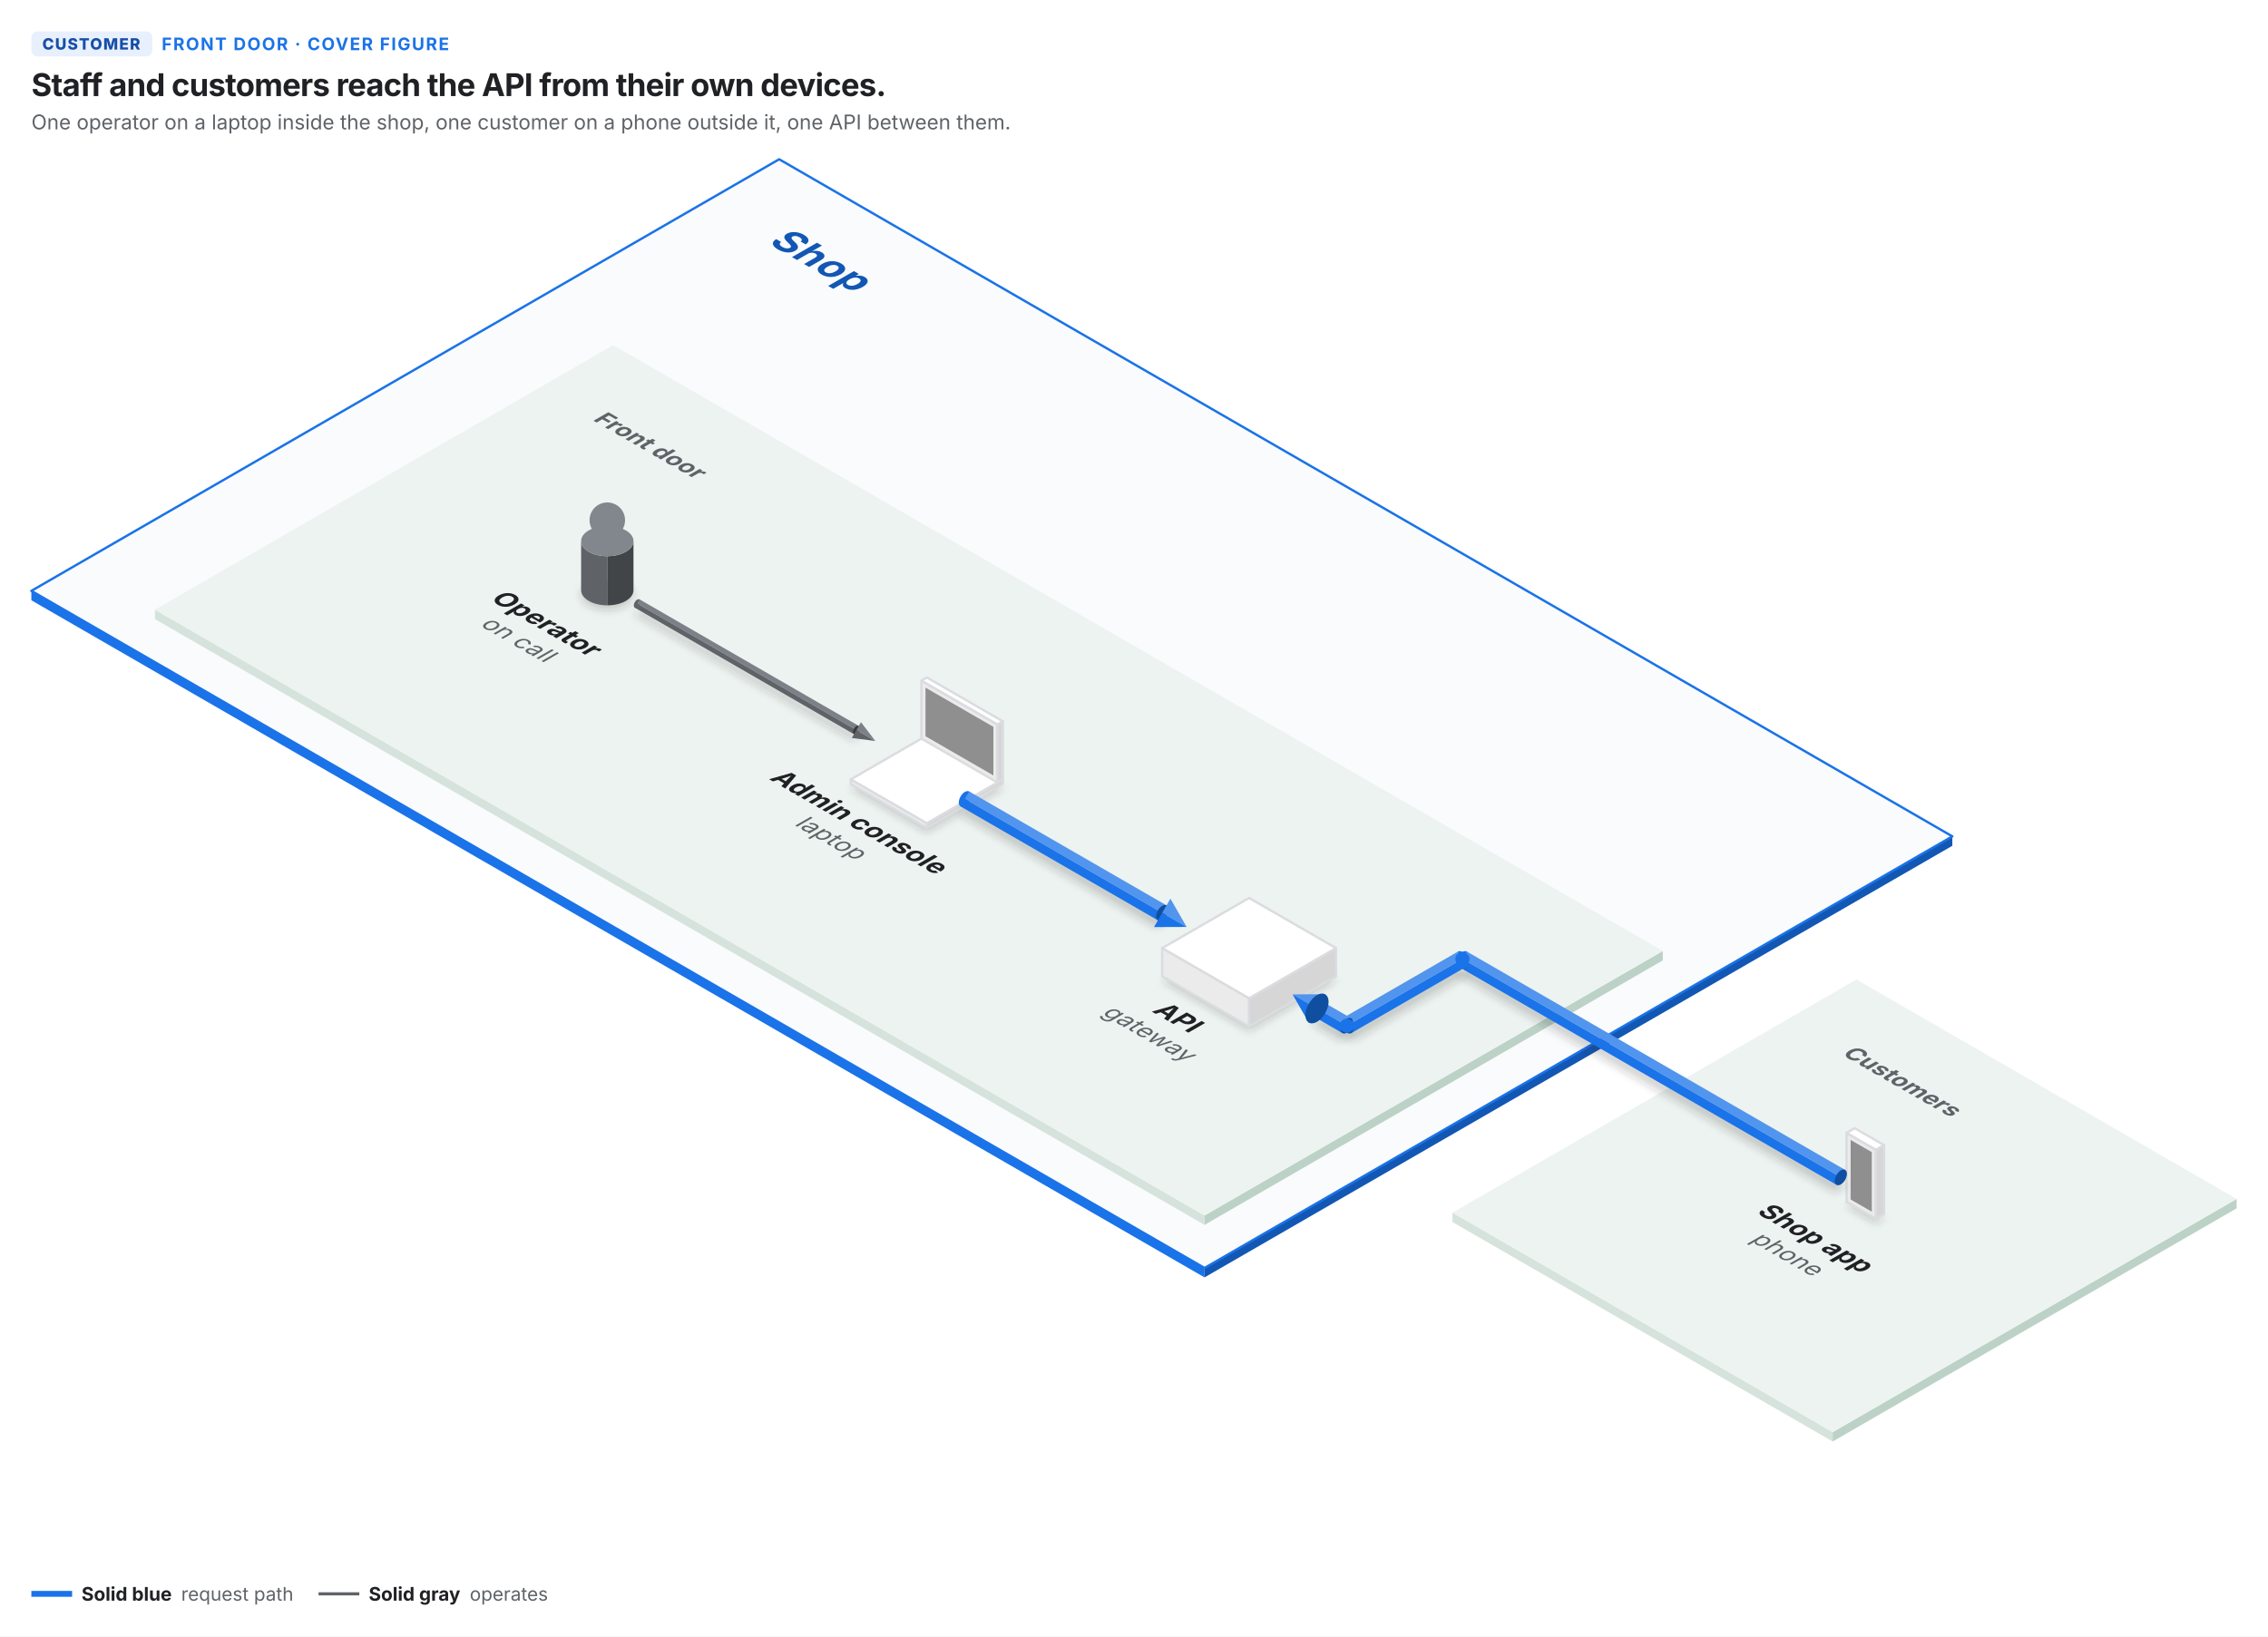
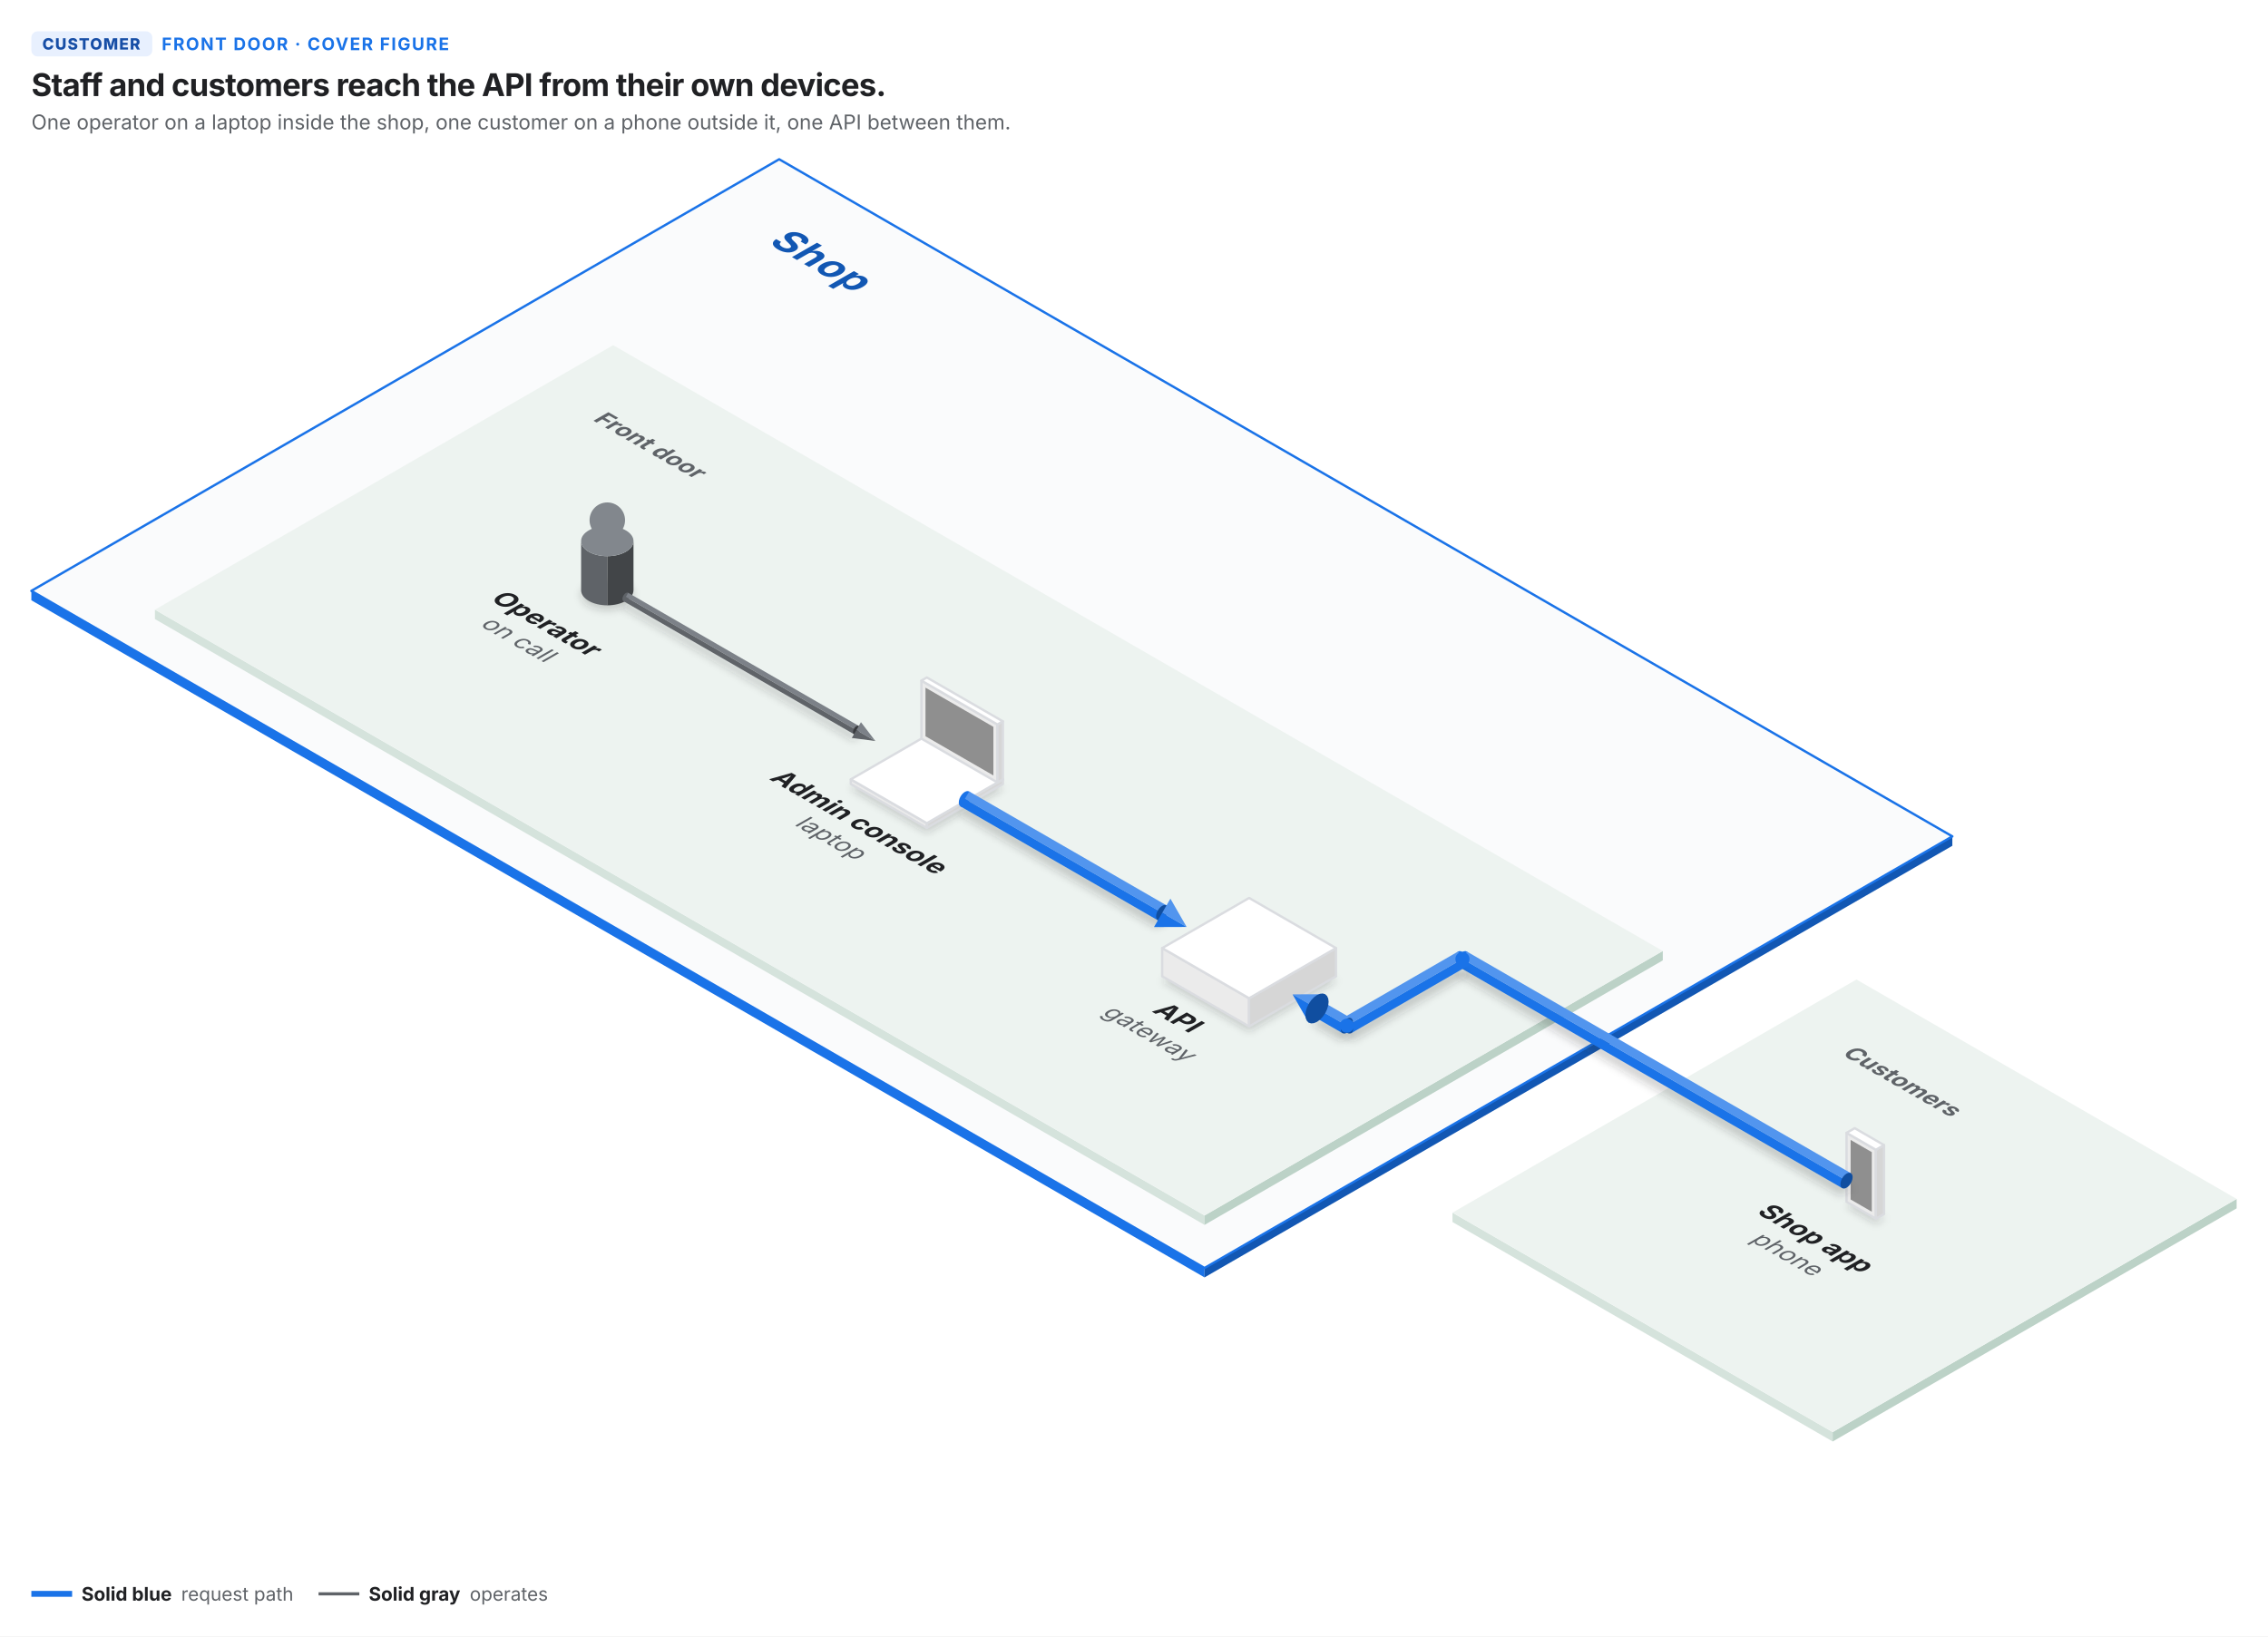
<svg xmlns="http://www.w3.org/2000/svg" width="1446.53" height="1044.06" viewBox="0 0 1446.53 1044.06">
  <rect x="0" y="0" width="1446.53" height="1044.06" fill="#FFFFFF" />
  <defs>
    <filter id="stencil-shadow" x="-50%" y="-50%" width="200%" height="200%">
      <feGaussianBlur stdDeviation="2.5" />
    </filter>
  </defs>
  <g data-id="" data-tag="Page" data-projection="iso">
    <g data-id="/kicker" data-tag="Kicker">
      <rect x="20" y="20" width="77.14" height="16" rx="4" fill="#E8F0FE" />
      <text x="27" y="31.64" xml:space="preserve" font-family="Inter" font-size="10" font-weight="800" letter-spacing="0.7" fill="#174EA6">CUSTOMER</text>
      <text x="103.14" y="32" xml:space="preserve" font-family="Inter" font-size="11" font-weight="700" letter-spacing="0.88" fill="#1A73E8">FRONT DOOR · COVER FIGURE</text>
    </g>
    <g data-id="/title" data-tag="Title">
      <text x="20" y="61.28" xml:space="preserve" font-family="Inter" font-size="20" font-weight="700" letter-spacing="-0.4" fill="#202124">Staff and customers reach the API from their own devices.</text>
    </g>
    <g data-id="/lede" data-tag="Lede">
      <text x="20" y="82.53" xml:space="preserve" font-family="Inter" font-size="13" font-weight="400" fill="#5F6368">One operator on a laptop inside the shop, one customer on a phone outside it, one API between them.</text>
    </g>
    <g data-id="/body" data-tag="Body">
      <g data-id="/body/0" data-tag="Row">
        <g data-id="/body/0/children/0" data-tag="Zone" data-kind="system">
          <polygon points="20,382.97 768.25,814.97 768.25,808.97 20,376.97" fill="#1A73E8" />
          <polygon points="1245.2,539.6 768.25,814.97 768.25,808.97 1245.2,533.6" fill="#1257B3" />
          <polygon points="496.95,101.6 1245.2,533.6 768.25,808.97 20,376.97" fill="#FAFBFC" stroke="#1A73E8" stroke-width="1.5" stroke-linejoin="round" />
          <g data-plane="6" data-axis="x" transform="matrix(0.87 0.5 -0.87 0.5 567.62 40.8)">
            <text x="69" y="159.14" xml:space="preserve" font-family="Inter" font-size="25.2" font-weight="700" letter-spacing="0.25" fill="#1257B3">Shop</text>
          </g>
          <g data-id="/body/0/children/0/children/0" data-tag="Zone" data-kind="group">
            <polygon points="98.81,394.97 768.25,781.47 768.25,775.47 98.81,388.97" fill="#D5E3DC" />
            <polygon points="1060.53,612.72 768.25,781.47 768.25,775.47 1060.53,606.72" fill="#BCD2C7" />
            <polygon points="391.09,220.22 1060.53,606.72 768.25,775.47 98.81,388.97" fill="#EDF3F0" />
            <g data-plane="12" data-axis="x" transform="matrix(0.87 0.5 -0.87 0.5 567.62 34.8)">
              <text x="124" y="342.3" xml:space="preserve" font-family="Inter" font-size="15" font-weight="700" fill="#5F6368">Front door</text>
            </g>
            <g data-id="/body/0/children/0/children/0/children/0" data-tag="Row">
              <g data-id="/body/0/children/0/children/0/children/0/children/0" data-tag="Pcard">
                <ellipse cx="387.34" cy="379.55" rx="16.71" ry="9.64" fill="#202124" fill-opacity="0.2" filter="url(#stencil-shadow)" />
                <path d="M 370.63 376.55 A 16.71 9.64 0 0 0 387.34 386.2 L 387.34 354.84 A 16.71 9.64 0 0 1 370.63 345.19 Z" fill="#5F6368" />
                <path d="M 387.34 386.2 A 16.71 9.64 0 0 0 404.04 376.55 L 404.04 345.19 A 16.71 9.64 0 0 1 387.34 354.84 Z" fill="#424548" />
                <ellipse cx="387.34" cy="345.19" rx="16.71" ry="9.64" fill="#82878D" />
                <circle cx="387.34" cy="331.87" r="11.32" fill="#82878D" />
                <g data-plane="12" data-axis="x" transform="matrix(0.87 0.5 -0.87 0.5 567.62 34.8)">
                  <text x="200.93" y="494.63" xml:space="preserve" font-family="Inter" font-size="16.9" font-weight="700" fill="#202124">Operator</text>
                  <text x="213.5" y="514.65" xml:space="preserve" font-family="Inter" font-size="15.6" font-weight="400" fill="#5F6368">on call</text>
                </g>
              </g>
              <g data-id="/body/0/children/0/children/0/children/0/children/1" data-tag="Pcard">
                <polygon points="591.14,475.22 639.64,503.22 591.14,531.22 542.65,503.22" fill="#202124" fill-opacity="0.2" filter="url(#stencil-shadow)" />
                <polygon points="542.65,500.22 591.14,528.22 591.14,525.22 542.65,497.22" fill="#EBEBEB" stroke="#DADCE0" stroke-width="1.5" stroke-linejoin="round" />
                <polygon points="639.64,500.22 591.14,528.22 591.14,525.22 639.64,497.22" fill="#D6D6D6" stroke="#DADCE0" stroke-width="1.5" stroke-linejoin="round" />
                <polygon points="591.14,469.22 639.64,497.22 591.14,525.22 542.65,497.22" fill="#FFFFFF" stroke="#DADCE0" stroke-width="1.5" stroke-linejoin="round" />
                <polygon points="587.68,471.22 636.18,499.22 636.18,462.22 587.68,434.22" fill="#EBEBEB" stroke="#DADCE0" stroke-width="1.5" stroke-linejoin="round" />
                <polygon points="639.64,497.22 636.18,499.22 636.18,462.22 639.64,460.22" fill="#D6D6D6" stroke="#DADCE0" stroke-width="1.5" stroke-linejoin="round" />
                <polygon points="591.14,432.22 639.64,460.22 636.18,462.22 587.68,434.22" fill="#FFFFFF" stroke="#DADCE0" stroke-width="1.5" stroke-linejoin="round" />
                <polygon points="590.28,438.72 633.58,463.72 633.58,494.72 590.28,469.72" fill="#8F8F8F" />
                <g data-plane="12" data-axis="x" transform="matrix(0.87 0.5 -0.87 0.5 567.62 34.8)">
                  <text x="417.64" y="506.63" xml:space="preserve" font-family="Inter" font-size="16.9" font-weight="700" fill="#202124">Admin console</text>
                  <text x="456.03" y="526.65" xml:space="preserve" font-family="Inter" font-size="15.6" font-weight="400" fill="#5F6368">laptop</text>
                </g>
              </g>
              <g data-id="/body/0/children/0/children/0/children/0/children/2" data-tag="Pcard">
                <polygon points="796.68,593.89 852.11,625.89 796.68,657.89 741.25,625.89" fill="#202124" fill-opacity="0.2" filter="url(#stencil-shadow)" />
                <polygon points="741.25,622.89 796.68,654.89 796.68,636.89 741.25,604.89" fill="#EBEBEB" stroke="#DADCE0" stroke-width="1.5" stroke-linejoin="round" />
                <polygon points="852.11,622.89 796.68,654.89 796.68,636.89 852.11,604.89" fill="#D6D6D6" stroke="#DADCE0" stroke-width="1.5" stroke-linejoin="round" />
                <polygon points="796.68,572.89 852.11,604.89 796.68,636.89 741.25,604.89" fill="#FFFFFF" stroke="#DADCE0" stroke-width="1.5" stroke-linejoin="round" />
                <g data-plane="12" data-axis="x" transform="matrix(0.87 0.5 -0.87 0.5 567.62 34.8)">
                  <text x="706.18" y="514.63" xml:space="preserve" font-family="Inter" font-size="16.9" font-weight="700" fill="#202124">API</text>
                  <text x="689.26" y="534.65" xml:space="preserve" font-family="Inter" font-size="15.6" font-weight="400" fill="#5F6368">gateway</text>
                </g>
              </g>
            </g>
          </g>
        </g>
        <g data-id="/body/0/children/1" data-tag="Col">
          <g data-id="/body/0/children/1/children/0" data-tag="Zone" data-kind="group">
            <polygon points="926.4,779.66 1168.89,919.66 1168.89,913.66 926.4,773.66" fill="#D5E3DC" />
            <polygon points="1426.53,770.91 1168.89,919.66 1168.89,913.66 1426.53,764.91" fill="#BCD2C7" />
            <polygon points="1184.04,624.91 1426.53,764.91 1168.89,913.66 926.4,773.66" fill="#EDF3F0" />
            <g data-plane="6" data-axis="x" transform="matrix(0.87 0.5 -0.87 0.5 567.62 40.8)">
              <text x="980.5" y="283.18" xml:space="preserve" font-family="Inter" font-size="15" font-weight="700" fill="#5F6368">Customers</text>
            </g>
            <g data-id="/body/0/children/1/children/0/children/0" data-tag="Col">
              <g data-id="/body/0/children/1/children/0/children/0/children/0" data-tag="Pcard">
                <polygon points="1182.92,766.76 1201.62,777.56 1196.43,780.56 1177.72,769.76" fill="#202124" fill-opacity="0.2" filter="url(#stencil-shadow)" />
                <polygon points="1177.72,766.76 1196.43,777.56 1196.43,733.56 1177.72,722.76" fill="#EBEBEB" stroke="#DADCE0" stroke-width="1.5" stroke-linejoin="round" />
                <polygon points="1201.62,774.56 1196.43,777.56 1196.43,733.56 1201.62,730.56" fill="#D6D6D6" stroke="#DADCE0" stroke-width="1.5" stroke-linejoin="round" />
                <polygon points="1182.92,719.76 1201.62,730.56 1196.43,733.56 1177.72,722.76" fill="#FFFFFF" stroke="#DADCE0" stroke-width="1.5" stroke-linejoin="round" />
                <polygon points="1180.32,727.26 1193.83,735.06 1193.83,773.06 1180.32,765.26" fill="#8F8F8F" />
                <g data-plane="6" data-axis="x" transform="matrix(0.87 0.5 -0.87 0.5 567.62 40.8)">
                  <text x="1050.14" y="415.51" xml:space="preserve" font-family="Inter" font-size="16.9" font-weight="700" fill="#202124">Shop app</text>
                  <text x="1065.78" y="435.53" xml:space="preserve" font-family="Inter" font-size="15.6" font-weight="400" fill="#5F6368">phone</text>
                </g>
              </g>
            </g>
          </g>
        </g>
      </g>
    </g>
    <g data-id="/legend" data-tag="Legend">
      <g data-id="/legend/0" data-tag="LegendEntry" data-kind="blue">
        <line x1="20" y1="1016.86" x2="46" y2="1016.86" stroke="#1A73E8" stroke-width="3.75" />
        <text x="52" y="1021.23" xml:space="preserve" font-family="Inter" font-size="12" font-weight="700" fill="#202124">Solid blue</text>
        <text x="115.56" y="1021.23" xml:space="preserve" font-family="Inter" font-size="12" font-weight="400" fill="#5F6368">request path</text>
      </g>
      <g data-id="/legend/1" data-tag="LegendEntry" data-kind="gray">
        <line x1="203.18" y1="1016.86" x2="229.18" y2="1016.86" stroke="#5F6368" stroke-width="2" />
        <text x="235.18" y="1021.23" xml:space="preserve" font-family="Inter" font-size="12" font-weight="700" fill="#202124">Solid gray</text>
        <text x="299.59" y="1021.23" xml:space="preserve" font-family="Inter" font-size="12" font-weight="400" fill="#5F6368">operates</text>
      </g>
    </g>
  </g>
  <g data-id="/links/0" data-tag="Link" data-kind="gray">
-     <polygon points="408.56,389.3 548.37,470.03 544.04,472.53 404.23,391.8" fill="#202124" fill-opacity="0.2" filter="url(#stencil-shadow)" />
-     <polygon points="404.23,386.3 404.3,385.61 404.52,384.89 404.86,384.17 405.31,383.51 405.83,382.96 406.39,382.55 406.95,382.31 407.47,382.26 407.92,382.4 408.27,382.72 408.48,383.2 408.56,383.8 408.48,384.49 408.27,385.22 407.92,385.94 407.47,386.59 406.95,387.14 406.39,387.55 405.83,387.79 405.31,387.84 404.86,387.7 404.52,387.39 404.3,386.91" fill="#5F6368" />
-     <polygon points="407.92,382.4 547.74,463.12 546.21,465.78 406.39,385.05" fill="#7C8188" />
-     <polygon points="406.39,385.05 546.21,465.78 544.68,468.43 404.86,387.7" fill="#5F6368" />
+     <polygon points="401.32,385.12 548.37,470.03 544.04,472.53 396.99,387.62" fill="#202124" fill-opacity="0.2" filter="url(#stencil-shadow)" />
+     <polygon points="396.99,382.12 397.06,381.43 397.28,380.71 397.62,379.99 398.07,379.33 398.59,378.78 399.15,378.37 399.71,378.13 400.23,378.08 400.68,378.22 401.03,378.54 401.24,379.02 401.32,379.62 401.24,380.31 401.03,381.04 400.68,381.76 400.23,382.41 399.71,382.96 399.15,383.37 398.59,383.61 398.07,383.66 397.62,383.52 397.28,383.21 397.06,382.73" fill="#5F6368" />
+     <polygon points="400.68,378.22 547.74,463.12 546.21,465.78 399.15,380.87" fill="#7C8188" />
+     <polygon points="399.15,380.87 546.21,465.78 544.68,468.43 397.62,383.52" fill="#5F6368" />
    <polygon points="544.04,467.03 544.12,466.34 544.33,465.61 544.68,464.89 545.13,464.24 545.65,463.68 546.21,463.28 546.77,463.04 547.29,462.99 547.74,463.12 548.08,463.44 548.3,463.92 548.37,464.53 548.3,465.22 548.08,465.94 547.74,466.66 547.29,467.32 546.77,467.87 546.21,468.28 545.65,468.51 545.13,468.57 544.68,468.43 544.33,468.11 544.12,467.63" fill="#383A3D" />
    <polygon points="558.33,472.78 549.12,460.74 546.21,465.78" fill="#7C8188" />
    <polygon points="558.33,472.78 546.21,465.78 543.3,470.81" fill="#5F6368" />
  </g>
  <g data-id="/links/1" data-tag="Link" data-kind="blue">
    <polygon points="619.29,514.97 745.15,587.64 737.36,592.14 611.5,519.47" fill="#202124" fill-opacity="0.2" filter="url(#stencil-shadow)" />
    <polygon points="611.5,511.97 611.63,510.73 612.02,509.42 612.64,508.13 613.44,506.95 614.38,505.96 615.39,505.22 616.4,504.79 617.34,504.7 618.15,504.95 618.77,505.52 619.16,506.38 619.29,507.47 619.16,508.71 618.77,510.02 618.15,511.31 617.34,512.49 616.4,513.48 615.39,514.22 614.38,514.65 613.44,514.74 612.64,514.49 612.02,513.92 611.63,513.06" fill="#1A73E8" />
    <polygon points="618.15,504.95 744.01,577.61 741.25,582.39 615.39,509.72" fill="#5295EE" />
    <polygon points="615.39,509.72 741.25,582.39 738.5,587.16 612.64,514.49" fill="#1A73E8" />
    <polygon points="737.36,584.64 737.49,583.4 737.88,582.09 738.5,580.8 739.31,579.61 740.25,578.62 741.25,577.89 742.26,577.46 743.2,577.36 744.01,577.61 744.63,578.19 745.02,579.05 745.15,580.14 745.02,581.38 744.63,582.69 744.01,583.98 743.2,585.16 742.26,586.15 741.25,586.89 740.25,587.32 739.31,587.41 738.5,587.16 737.88,586.59 737.49,585.72" fill="#104EA0" />
    <polygon points="756.84,591.39 746.49,573.32 741.25,582.39" fill="#5295EE" />
    <polygon points="756.84,591.39 741.25,582.39 736.02,591.46" fill="#1A73E8" />
  </g>
  <g data-id="/links/2" data-tag="Link" data-kind="blue">
-     <polygon points="1170.19,760.91 928.85,621.58 936.65,617.08 1177.98,756.41" fill="#202124" fill-opacity="0.2" filter="url(#stencil-shadow)" />
+     <polygon points="1173.82,763.01 928.85,621.58 936.65,617.08 1181.62,758.51" fill="#202124" fill-opacity="0.2" filter="url(#stencil-shadow)" />
    <polygon points="936.65,609.58 936.51,608.49 936.13,607.63 935.51,607.05 934.7,606.8 933.76,606.9 932.75,607.33 931.74,608.06 930.8,609.05 929.99,610.24 929.38,611.53 928.99,612.84 928.85,614.08 928.99,615.16 929.38,616.03 929.99,616.6 930.8,616.85 931.74,616.76 932.75,616.33 933.76,615.59 934.7,614.6 935.51,613.42 936.13,612.13 936.51,610.82" fill="#1A73E8" />
-     <polygon points="1176.84,746.39 935.51,607.05 932.75,611.83 1174.08,751.16" fill="#5295EE" />
-     <polygon points="1174.08,751.16 932.75,611.83 929.99,616.6 1171.33,755.93" fill="#1A73E8" />
-     <polygon points="1177.98,748.91 1177.85,747.82 1177.46,746.96 1176.84,746.39 1176.03,746.14 1175.09,746.23 1174.08,746.66 1173.07,747.4 1172.13,748.39 1171.33,749.57 1170.71,750.86 1170.32,752.17 1170.19,753.41 1170.32,754.5 1170.71,755.36 1171.33,755.93 1172.13,756.18 1173.07,756.09 1174.08,755.66 1175.09,754.92 1176.03,753.93 1176.84,752.75 1177.46,751.46 1177.85,750.15" fill="#104EA0" />
+     <polygon points="1180.48,748.49 935.51,607.05 932.75,611.83 1177.72,753.26" fill="#5295EE" />
+     <polygon points="1177.72,753.26 932.75,611.83 929.99,616.6 1174.96,758.03" fill="#1A73E8" />
+     <polygon points="1181.62,751.01 1181.48,749.92 1181.09,749.06 1180.48,748.49 1179.67,748.24 1178.73,748.33 1177.72,748.76 1176.71,749.5 1175.77,750.49 1174.96,751.67 1174.34,752.96 1173.96,754.27 1173.82,755.51 1173.96,756.6 1174.34,757.46 1174.96,758.03 1175.77,758.28 1176.71,758.19 1177.72,757.76 1178.73,757.02 1179.67,756.03 1180.48,754.85 1181.09,753.56 1181.48,752.25" fill="#104EA0" />
    <polygon points="936.65,621.58 862.93,664.14 855.14,659.64 928.85,617.08" fill="#202124" fill-opacity="0.2" filter="url(#stencil-shadow)" />
    <polygon points="928.85,609.58 928.99,608.49 929.38,607.63 929.99,607.05 930.8,606.8 931.74,606.9 932.75,607.33 933.76,608.06 934.7,609.05 935.51,610.24 936.13,611.53 936.51,612.84 936.65,614.08 936.51,615.16 936.13,616.03 935.51,616.6 934.7,616.85 933.76,616.76 932.75,616.33 931.74,615.59 930.8,614.6 929.99,613.42 929.38,612.13 928.99,610.82" fill="#1A73E8" />
    <polygon points="929.99,607.05 856.28,649.61 859.03,654.39 932.75,611.83" fill="#5295EE" />
    <polygon points="932.75,611.83 859.03,654.39 861.79,659.16 935.51,616.6" fill="#1A73E8" />
    <polygon points="855.14,652.14 855.27,651.05 855.66,650.19 856.28,649.61 857.09,649.36 858.03,649.46 859.03,649.89 860.04,650.62 860.98,651.61 861.79,652.8 862.41,654.09 862.8,655.4 862.93,656.64 862.8,657.72 862.41,658.59 861.79,659.16 860.98,659.41 860.04,659.32 859.03,658.89 858.03,658.15 857.09,657.16 856.28,655.98 855.66,654.69 855.27,653.38" fill="#104EA0" />
    <polygon points="855.14,664.14 836.08,653.14 843.88,648.64 862.93,659.64" fill="#202124" fill-opacity="0.2" filter="url(#stencil-shadow)" />
    <polygon points="843.88,641.14 843.75,640.05 843.36,639.19 842.74,638.61 841.93,638.36 840.99,638.46 839.98,638.89 838.97,639.62 838.03,640.61 837.23,641.8 836.61,643.09 836.22,644.4 836.08,645.64 836.22,646.72 836.61,647.59 837.23,648.16 838.03,648.41 838.97,648.32 839.98,647.89 840.99,647.15 841.93,646.16 842.74,644.98 843.36,643.69 843.75,642.38" fill="#1A73E8" />
    <polygon points="861.79,649.61 842.74,638.61 839.98,643.39 859.03,654.39" fill="#5295EE" />
    <polygon points="859.03,654.39 839.98,643.39 837.23,648.16 856.28,659.16" fill="#1A73E8" />
    <polygon points="862.93,652.14 862.8,651.05 862.41,650.19 861.79,649.61 860.98,649.36 860.04,649.46 859.03,649.89 858.03,650.62 857.09,651.61 856.28,652.8 855.66,654.09 855.27,655.4 855.14,656.64 855.27,657.72 855.66,658.59 856.28,659.16 857.09,659.41 858.03,659.32 859.03,658.89 860.04,658.15 860.98,657.16 861.79,655.98 862.41,654.69 862.8,653.38" fill="#104EA0" />
    <circle cx="932.75" cy="611.83" r="4.5" fill="#1A73E8" />
    <circle cx="859.03" cy="654.39" r="4.5" fill="#1A73E8" />
    <polygon points="824.39,634.39 845.22,634.32 839.98,643.39" fill="#5295EE" />
    <polygon points="824.39,634.39 839.98,643.39 834.75,652.46" fill="#1A73E8" />
    <polygon points="847.39,639.11 847.13,637.04 846.39,635.41 845.22,634.32 843.68,633.84 841.9,634.02 839.98,634.84 838.07,636.23 836.28,638.12 834.75,640.36 833.57,642.81 832.83,645.3 832.58,647.66 832.83,649.73 833.57,651.36 834.75,652.46 836.28,652.93 838.07,652.75 839.98,651.94 841.9,650.54 843.68,648.65 845.22,646.41 846.39,643.96 847.13,641.47" fill="#104EA0" />
  </g>
</svg>
